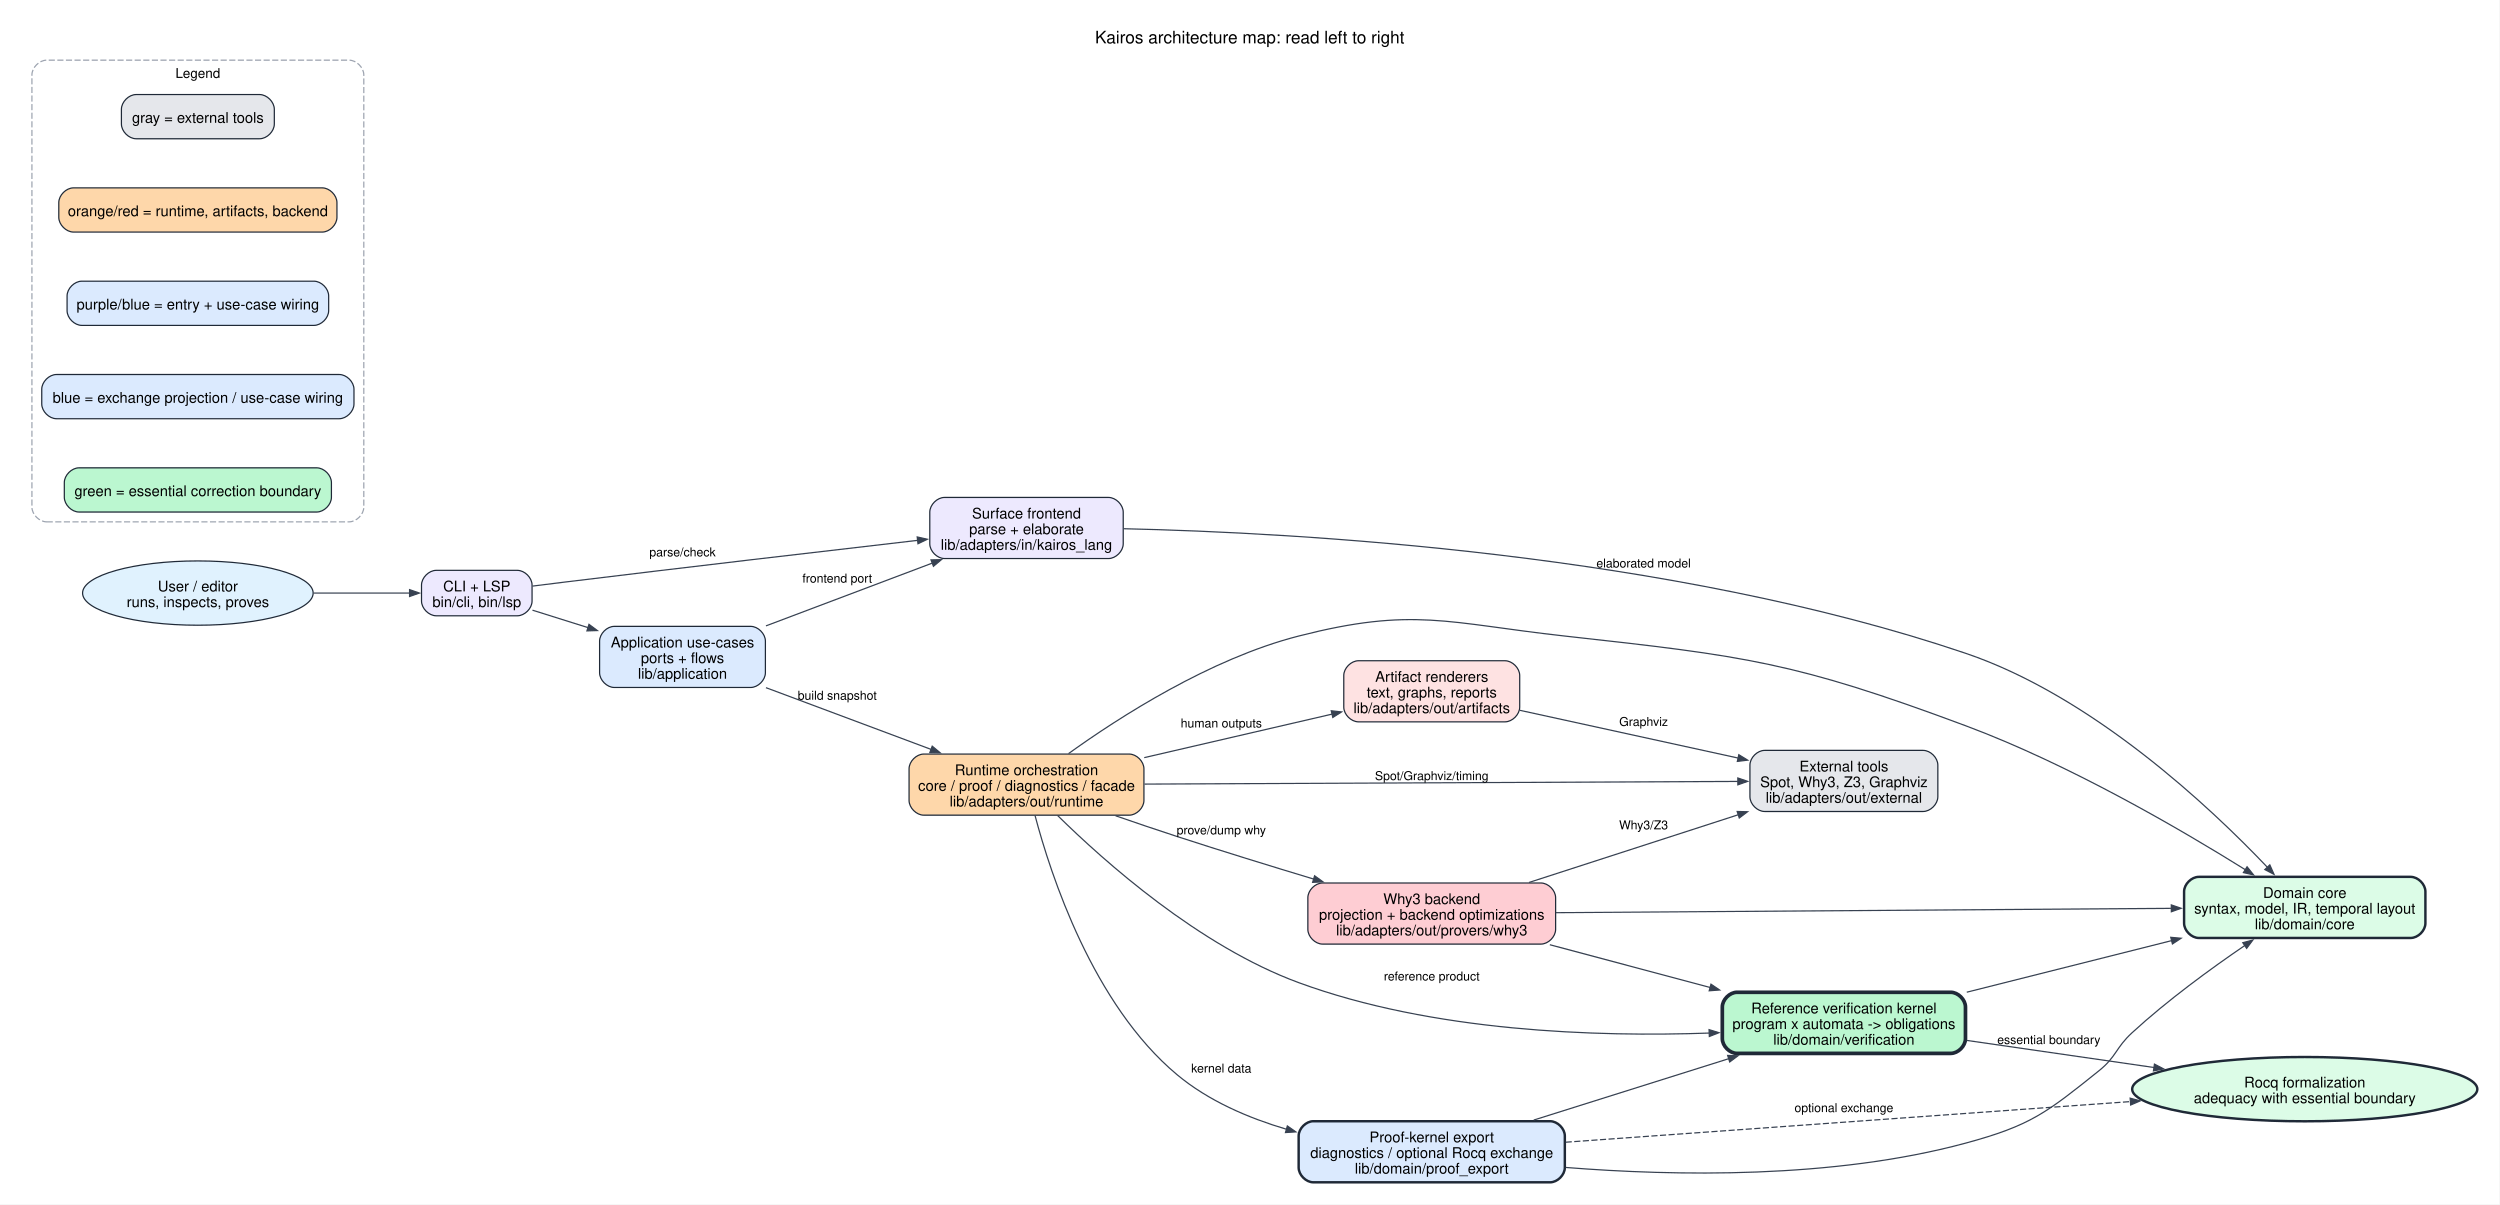
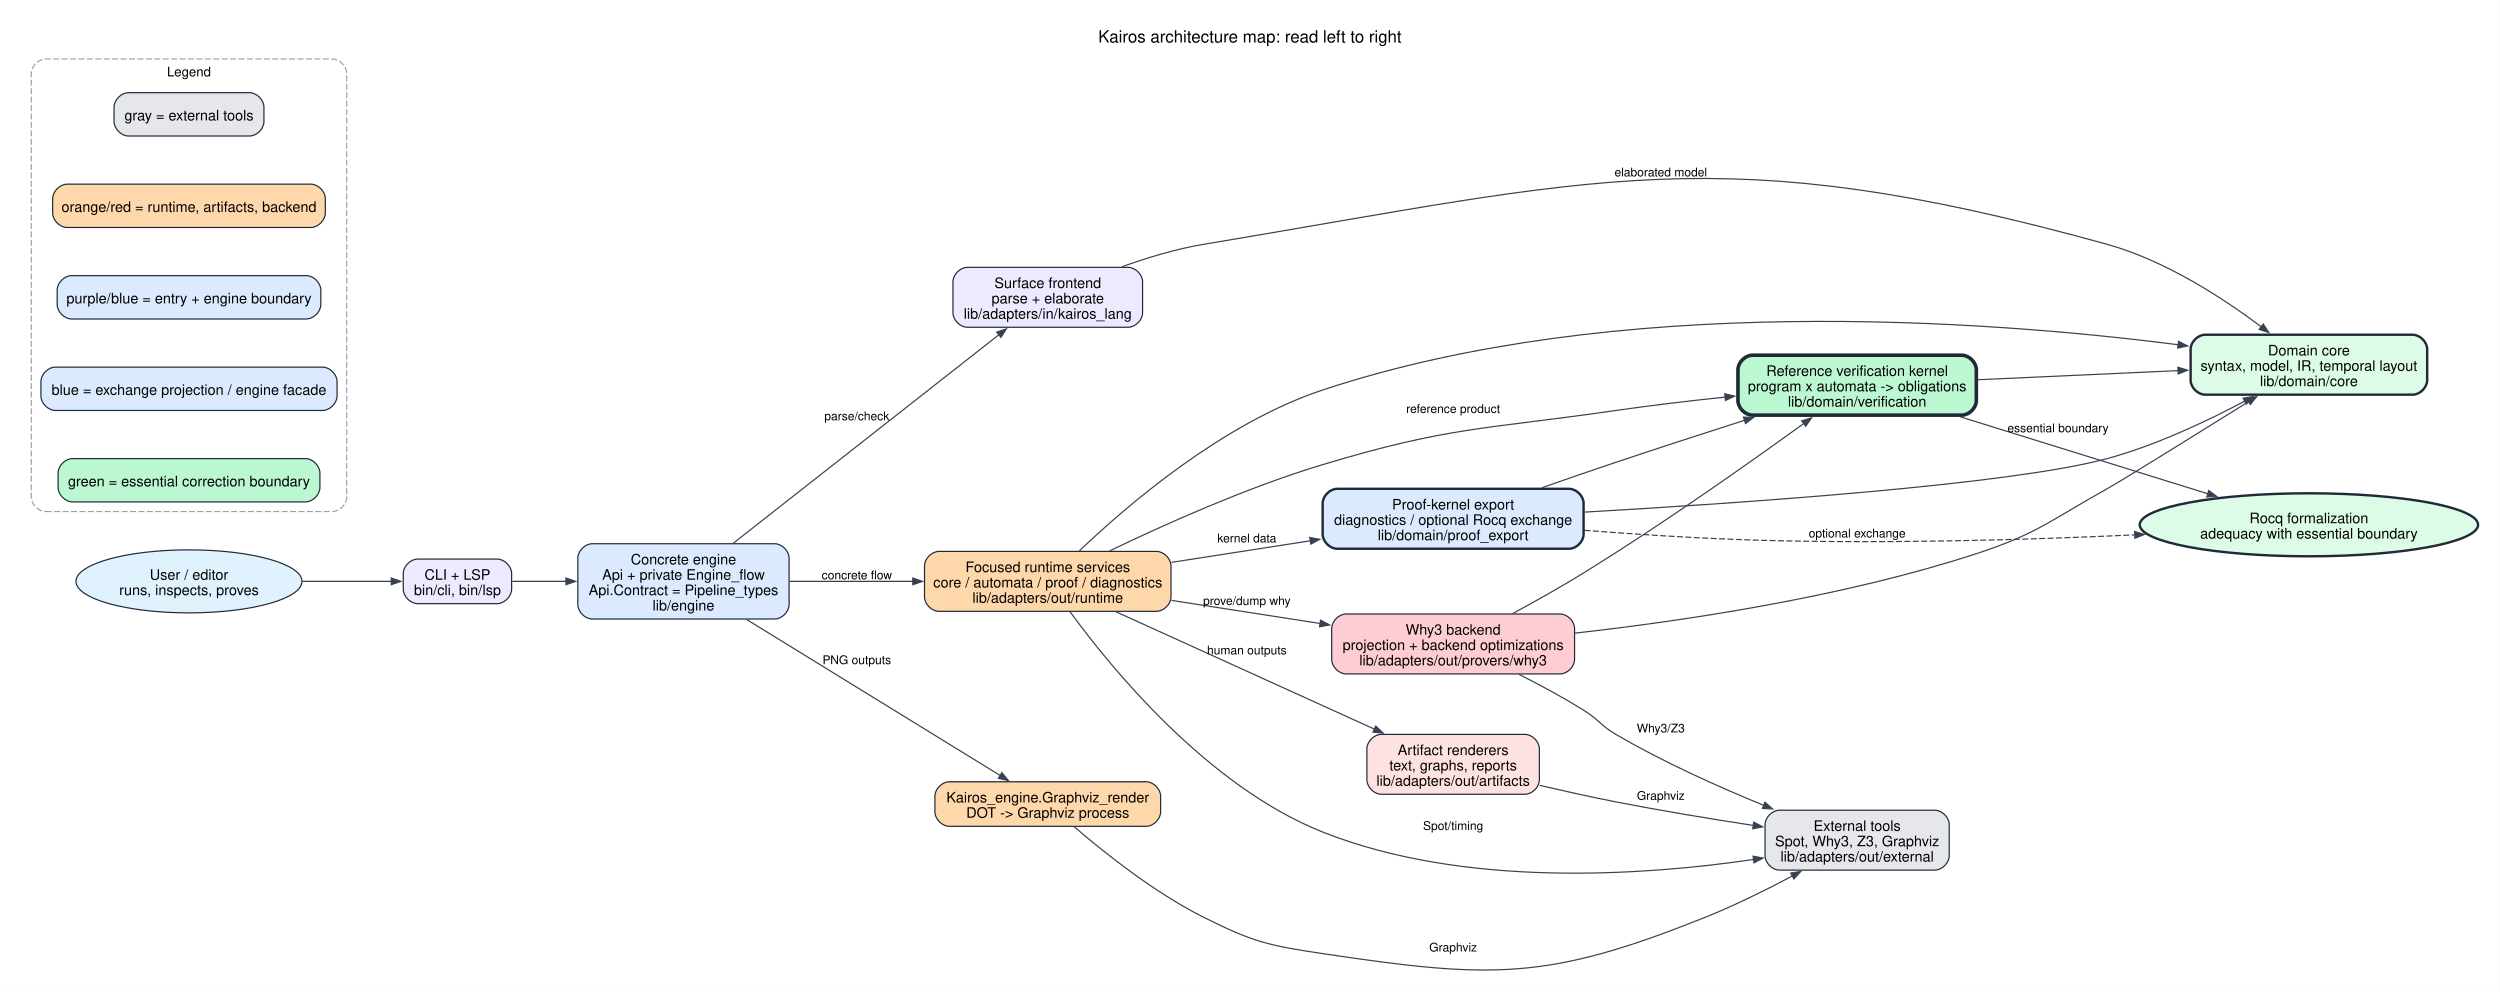
- <svg xmlns="http://www.w3.org/2000/svg" width="2036pt" height="981pt" viewBox="0.00 0.00 2036.00 981.00">
-   <g id="graph0" class="graph" transform="scale(1 1) rotate(0) translate(18 962.88)">
-     <polygon fill="white" stroke="none" points="-18,18 -18,-962.88 2017.55,-962.88 2017.55,18 -18,18" />
-     <text xml:space="preserve" text-anchor="middle" x="999.77" y="-927.59" font-family="Helvetica,sans-Serif" font-size="14.00">Kairos architecture map: read left to right</text>
+ <svg xmlns="http://www.w3.org/2000/svg" width="2077pt" height="824pt" viewBox="0.00 0.00 2077.00 824.00">
+   <g id="graph0" class="graph" transform="scale(1 1) rotate(0) translate(18 806.04)">
+     <polygon fill="white" stroke="none" points="-18,18 -18,-806.04 2058.8,-806.04 2058.8,18 -18,18" />
+     <text xml:space="preserve" text-anchor="middle" x="1020.4" y="-770.74" font-family="Helvetica,sans-Serif" font-size="14.00">Kairos architecture map: read left to right</text>
    <g id="clust1" class="cluster">
-       <path fill="white" stroke="#9ca3af" stroke-dasharray="5,2" d="M20,-537.88C20,-537.88 266.28,-537.88 266.28,-537.88 272.28,-537.88 278.28,-543.88 278.28,-549.88 278.28,-549.88 278.28,-901.88 278.28,-901.88 278.28,-907.88 272.28,-913.88 266.28,-913.88 266.28,-913.88 20,-913.88 20,-913.88 14,-913.88 8,-907.88 8,-901.88 8,-901.88 8,-549.88 8,-549.88 8,-543.88 14,-537.88 20,-537.88" />
-       <text xml:space="preserve" text-anchor="middle" x="143.14" y="-899.43" font-family="Helvetica,sans-Serif" font-size="11.00">Legend</text>
+       <path fill="white" stroke="#9ca3af" stroke-dasharray="5,2" d="M20,-381.04C20,-381.04 258.03,-381.04 258.03,-381.04 264.03,-381.04 270.03,-387.04 270.03,-393.04 270.03,-393.04 270.03,-745.04 270.03,-745.04 270.03,-751.04 264.03,-757.04 258.03,-757.04 258.03,-757.04 20,-757.04 20,-757.04 14,-757.04 8,-751.04 8,-745.04 8,-745.04 8,-393.04 8,-393.04 8,-387.04 14,-381.04 20,-381.04" />
+       <text xml:space="preserve" text-anchor="middle" x="139.01" y="-742.59" font-family="Helvetica,sans-Serif" font-size="11.00">Legend</text>
    </g>
    <g id="node1" class="node">
-       <ellipse fill="#e0f2fe" stroke="#1f2937" cx="143.14" cy="-479.88" rx="93.89" ry="26.18" />
-       <text xml:space="preserve" text-anchor="middle" x="143.14" y="-481.24" font-family="Helvetica,sans-Serif" font-size="12.00">User / editor</text>
-       <text xml:space="preserve" text-anchor="middle" x="143.14" y="-468.49" font-family="Helvetica,sans-Serif" font-size="12.00">runs, inspects, proves</text>
+       <ellipse fill="#e0f2fe" stroke="#1f2937" cx="139.01" cy="-323.04" rx="93.89" ry="26.18" />
+       <text xml:space="preserve" text-anchor="middle" x="139.01" y="-324.39" font-family="Helvetica,sans-Serif" font-size="12.00">User / editor</text>
+       <text xml:space="preserve" text-anchor="middle" x="139.01" y="-311.64" font-family="Helvetica,sans-Serif" font-size="12.00">runs, inspects, proves</text>
    </g>
    <g id="node2" class="node">
-       <path fill="#ede9fe" stroke="#1f2937" d="M403.31,-498.39C403.31,-498.39 337.28,-498.39 337.28,-498.39 331.28,-498.39 325.28,-492.39 325.28,-486.39 325.28,-486.39 325.28,-473.38 325.28,-473.38 325.28,-467.38 331.28,-461.38 337.28,-461.38 337.28,-461.38 403.31,-461.38 403.31,-461.38 409.31,-461.38 415.31,-467.38 415.31,-473.38 415.31,-473.38 415.31,-486.39 415.31,-486.39 415.31,-492.39 409.31,-498.39 403.31,-498.39" />
-       <text xml:space="preserve" text-anchor="middle" x="370.3" y="-481.24" font-family="Helvetica,sans-Serif" font-size="12.00">CLI + LSP</text>
-       <text xml:space="preserve" text-anchor="middle" x="370.3" y="-468.49" font-family="Helvetica,sans-Serif" font-size="12.00">bin/cli, bin/lsp</text>
+       <path fill="#ede9fe" stroke="#1f2937" d="M395.06,-341.55C395.06,-341.55 329.03,-341.55 329.03,-341.55 323.03,-341.55 317.03,-335.55 317.03,-329.55 317.03,-329.55 317.03,-316.53 317.03,-316.53 317.03,-310.53 323.03,-304.53 329.03,-304.53 329.03,-304.53 395.06,-304.53 395.06,-304.53 401.06,-304.53 407.06,-310.53 407.06,-316.53 407.06,-316.53 407.06,-329.55 407.06,-329.55 407.06,-335.55 401.06,-341.55 395.06,-341.55" />
+       <text xml:space="preserve" text-anchor="middle" x="362.05" y="-324.39" font-family="Helvetica,sans-Serif" font-size="12.00">CLI + LSP</text>
+       <text xml:space="preserve" text-anchor="middle" x="362.05" y="-311.64" font-family="Helvetica,sans-Serif" font-size="12.00">bin/cli, bin/lsp</text>
    </g>
    <g id="edge1" class="edge">
-       <path fill="none" stroke="#374151" d="M237.34,-479.88C264.03,-479.88 292.22,-479.88 315.66,-479.88" />
-       <polygon fill="#374151" stroke="#374151" points="315.55,-482.69 323.55,-479.89 315.55,-477.09 315.55,-482.69" />
+       <path fill="none" stroke="#374151" d="M233.11,-323.04C258.4,-323.04 284.94,-323.04 307.25,-323.04" />
+       <polygon fill="#374151" stroke="#374151" points="307.03,-325.84 315.03,-323.04 307.03,-320.24 307.03,-325.84" />
+     </g>
+     <g id="node4" class="node">
+       <path fill="#dbeafe" stroke="#1f2937" d="M625.59,-354.3C625.59,-354.3 474.06,-354.3 474.06,-354.3 468.06,-354.3 462.06,-348.3 462.06,-342.3 462.06,-342.3 462.06,-303.78 462.06,-303.78 462.06,-297.78 468.06,-291.78 474.06,-291.78 474.06,-291.78 625.59,-291.78 625.59,-291.78 631.59,-291.78 637.59,-297.78 637.59,-303.78 637.59,-303.78 637.59,-342.3 637.59,-342.3 637.59,-348.3 631.59,-354.3 625.59,-354.3" />
+       <text xml:space="preserve" text-anchor="middle" x="549.83" y="-337.14" font-family="Helvetica,sans-Serif" font-size="12.00">Concrete engine</text>
+       <text xml:space="preserve" text-anchor="middle" x="549.83" y="-324.39" font-family="Helvetica,sans-Serif" font-size="12.00">Api + private Engine_flow</text>
+       <text xml:space="preserve" text-anchor="middle" x="549.83" y="-311.64" font-family="Helvetica,sans-Serif" font-size="12.00">Api.Contract = Pipeline_types</text>
+       <text xml:space="preserve" text-anchor="middle" x="549.83" y="-298.89" font-family="Helvetica,sans-Serif" font-size="12.00">lib/engine</text>
+     </g>
+     <g id="edge2" class="edge">
+       <path fill="none" stroke="#374151" d="M407.54,-323.04C421.18,-323.04 436.75,-323.04 452.46,-323.04" />
+       <polygon fill="#374151" stroke="#374151" points="452.19,-325.84 460.19,-323.04 452.19,-320.24 452.19,-325.84" />
    </g>
    <g id="node3" class="node">
-       <path fill="#ede9fe" stroke="#1f2937" d="M884.75,-557.77C884.75,-557.77 751.22,-557.77 751.22,-557.77 745.22,-557.77 739.22,-551.77 739.22,-545.77 739.22,-545.77 739.22,-520 739.22,-520 739.22,-514 745.22,-508 751.22,-508 751.22,-508 884.75,-508 884.75,-508 890.75,-508 896.75,-514 896.75,-520 896.75,-520 896.75,-545.77 896.75,-545.77 896.75,-551.77 890.75,-557.77 884.75,-557.77" />
-       <text xml:space="preserve" text-anchor="middle" x="817.98" y="-540.61" font-family="Helvetica,sans-Serif" font-size="12.00">Surface frontend</text>
-       <text xml:space="preserve" text-anchor="middle" x="817.98" y="-527.86" font-family="Helvetica,sans-Serif" font-size="12.00">parse + elaborate</text>
-       <text xml:space="preserve" text-anchor="middle" x="817.98" y="-515.11" font-family="Helvetica,sans-Serif" font-size="12.00">lib/adapters/in/kairos_lang</text>
+       <path fill="#ede9fe" stroke="#1f2937" d="M919.25,-583.92C919.25,-583.92 785.72,-583.92 785.72,-583.92 779.72,-583.92 773.72,-577.92 773.72,-571.92 773.72,-571.92 773.72,-546.15 773.72,-546.15 773.72,-540.15 779.72,-534.15 785.72,-534.15 785.72,-534.15 919.25,-534.15 919.25,-534.15 925.25,-534.15 931.25,-540.15 931.25,-546.15 931.25,-546.15 931.25,-571.92 931.25,-571.92 931.25,-577.92 925.25,-583.92 919.25,-583.92" />
+       <text xml:space="preserve" text-anchor="middle" x="852.48" y="-566.76" font-family="Helvetica,sans-Serif" font-size="12.00">Surface frontend</text>
+       <text xml:space="preserve" text-anchor="middle" x="852.48" y="-554.01" font-family="Helvetica,sans-Serif" font-size="12.00">parse + elaborate</text>
+       <text xml:space="preserve" text-anchor="middle" x="852.48" y="-541.26" font-family="Helvetica,sans-Serif" font-size="12.00">lib/adapters/in/kairos_lang</text>
+     </g>
+     <g id="node5" class="node">
+       <path fill="#dcfce7" stroke="#1f2937" stroke-width="2" d="M1986.5,-527.92C1986.5,-527.92 1813.97,-527.92 1813.97,-527.92 1807.97,-527.92 1801.97,-521.92 1801.97,-515.92 1801.97,-515.92 1801.97,-490.15 1801.97,-490.15 1801.97,-484.15 1807.97,-478.15 1813.97,-478.15 1813.97,-478.15 1986.5,-478.15 1986.5,-478.15 1992.5,-478.15 1998.5,-484.15 1998.5,-490.15 1998.5,-490.15 1998.5,-515.92 1998.5,-515.92 1998.5,-521.92 1992.5,-527.92 1986.5,-527.92" />
+       <text xml:space="preserve" text-anchor="middle" x="1900.24" y="-510.76" font-family="Helvetica,sans-Serif" font-size="12.00">Domain core</text>
+       <text xml:space="preserve" text-anchor="middle" x="1900.24" y="-498.01" font-family="Helvetica,sans-Serif" font-size="12.00">syntax, model, IR, temporal layout</text>
+       <text xml:space="preserve" text-anchor="middle" x="1900.24" y="-485.26" font-family="Helvetica,sans-Serif" font-size="12.00">lib/domain/core</text>
+     </g>
+     <g id="edge4" class="edge">
+       <path fill="none" stroke="#374151" d="M914.12,-584.41C935.19,-591.98 959.21,-599.26 981.87,-603.04 1311.03,-657.87 1411.11,-692.16 1732.68,-603.04 1780.67,-589.73 1828.72,-558.51 1860.78,-534.46" />
+       <polygon fill="#374151" stroke="#374151" points="1862.31,-536.82 1866.98,-529.74 1858.91,-532.36 1862.31,-536.82" />
+       <text xml:space="preserve" text-anchor="middle" x="1361.77" y="-659.51" font-family="Helvetica,sans-Serif" font-size="10.00">elaborated model</text>
    </g>
    <g id="edge3" class="edge">
-       <path fill="none" stroke="#374151" d="M415.61,-485.56C424.45,-486.68 433.67,-487.83 442.31,-488.88 540.7,-500.9 653.71,-514.08 729.66,-522.86" />
-       <polygon fill="#374151" stroke="#374151" points="728.96,-525.6 737.23,-523.73 729.61,-520.03 728.96,-525.6" />
-       <text xml:space="preserve" text-anchor="middle" x="537.83" y="-509.76" font-family="Helvetica,sans-Serif" font-size="10.00">parse/check</text>
-     </g>
-     <g id="node4" class="node">
-       <path fill="#dbeafe" stroke="#1f2937" d="M593.34,-452.77C593.34,-452.77 482.31,-452.77 482.31,-452.77 476.31,-452.77 470.31,-446.77 470.31,-440.77 470.31,-440.77 470.31,-415 470.31,-415 470.31,-409 476.31,-403 482.31,-403 482.31,-403 593.34,-403 593.34,-403 599.34,-403 605.34,-409 605.34,-415 605.34,-415 605.34,-440.77 605.34,-440.77 605.34,-446.77 599.34,-452.77 593.34,-452.77" />
-       <text xml:space="preserve" text-anchor="middle" x="537.83" y="-435.61" font-family="Helvetica,sans-Serif" font-size="12.00">Application use-cases</text>
-       <text xml:space="preserve" text-anchor="middle" x="537.83" y="-422.86" font-family="Helvetica,sans-Serif" font-size="12.00">ports + flows</text>
-       <text xml:space="preserve" text-anchor="middle" x="537.83" y="-410.11" font-family="Helvetica,sans-Serif" font-size="12.00">lib/application</text>
-     </g>
-     <g id="edge2" class="edge">
-       <path fill="none" stroke="#374151" d="M415.65,-465.95C429.58,-461.57 445.38,-456.61 460.85,-451.75" />
-       <polygon fill="#374151" stroke="#374151" points="461.67,-454.43 468.47,-449.36 460,-449.09 461.67,-454.43" />
-     </g>
-     <g id="node5" class="node">
-       <path fill="#dcfce7" stroke="#1f2937" stroke-width="2" d="M1945.25,-248.77C1945.25,-248.77 1772.72,-248.77 1772.72,-248.77 1766.72,-248.77 1760.72,-242.77 1760.72,-236.77 1760.72,-236.77 1760.72,-211 1760.72,-211 1760.72,-205 1766.72,-199 1772.72,-199 1772.72,-199 1945.25,-199 1945.25,-199 1951.25,-199 1957.25,-205 1957.25,-211 1957.25,-211 1957.25,-236.77 1957.25,-236.77 1957.25,-242.77 1951.25,-248.77 1945.25,-248.77" />
-       <text xml:space="preserve" text-anchor="middle" x="1858.99" y="-231.61" font-family="Helvetica,sans-Serif" font-size="12.00">Domain core</text>
-       <text xml:space="preserve" text-anchor="middle" x="1858.99" y="-218.86" font-family="Helvetica,sans-Serif" font-size="12.00">syntax, model, IR, temporal layout</text>
-       <text xml:space="preserve" text-anchor="middle" x="1858.99" y="-206.11" font-family="Helvetica,sans-Serif" font-size="12.00">lib/domain/core</text>
+       <path fill="none" stroke="#374151" d="M591.06,-354.62C648.79,-399.94 754.48,-482.89 811.87,-527.94" />
+       <polygon fill="#374151" stroke="#374151" points="810.08,-530.1 818.1,-532.84 813.54,-525.69 810.08,-530.1" />
+       <text xml:space="preserve" text-anchor="middle" x="693.84" y="-456.92" font-family="Helvetica,sans-Serif" font-size="10.00">parse/check</text>
+     </g>
+     <g id="node8" class="node">
+       <path fill="#fed7aa" stroke="#1f2937" d="M942.87,-347.92C942.87,-347.92 762.09,-347.92 762.09,-347.92 756.09,-347.92 750.09,-341.92 750.09,-335.92 750.09,-335.92 750.09,-310.15 750.09,-310.15 750.09,-304.15 756.09,-298.15 762.09,-298.15 762.09,-298.15 942.87,-298.15 942.87,-298.15 948.87,-298.15 954.87,-304.15 954.87,-310.15 954.87,-310.15 954.87,-335.92 954.87,-335.92 954.87,-341.92 948.87,-347.92 942.87,-347.92" />
+       <text xml:space="preserve" text-anchor="middle" x="852.48" y="-330.76" font-family="Helvetica,sans-Serif" font-size="12.00">Focused runtime services</text>
+       <text xml:space="preserve" text-anchor="middle" x="852.48" y="-318.01" font-family="Helvetica,sans-Serif" font-size="12.00">core / automata / proof / diagnostics</text>
+       <text xml:space="preserve" text-anchor="middle" x="852.48" y="-305.26" font-family="Helvetica,sans-Serif" font-size="12.00">lib/adapters/out/runtime</text>
    </g>
    <g id="edge5" class="edge">
-       <path fill="none" stroke="#374151" d="M897.09,-532.29C1037.88,-529.1 1341.95,-512.39 1582.68,-430.88 1686.06,-395.88 1781.98,-305.56 1828.52,-256.6" />
-       <polygon fill="#374151" stroke="#374151" points="1830.54,-258.54 1833.98,-250.79 1826.46,-254.7 1830.54,-258.54" />
-       <text xml:space="preserve" text-anchor="middle" x="1320.53" y="-500.71" font-family="Helvetica,sans-Serif" font-size="10.00">elaborated model</text>
-     </g>
-     <g id="edge4" class="edge">
-       <path fill="none" stroke="#374151" d="M605.8,-453.17C646.63,-468.58 698.9,-488.31 741.23,-504.29" />
-       <polygon fill="#374151" stroke="#374151" points="740.21,-506.9 748.68,-507.1 742.19,-501.66 740.21,-506.9" />
-       <text xml:space="preserve" text-anchor="middle" x="663.84" y="-488.42" font-family="Helvetica,sans-Serif" font-size="10.00">frontend port</text>
-     </g>
-     <g id="node8" class="node">
-       <path fill="#fed7aa" stroke="#1f2937" d="M901.62,-348.77C901.62,-348.77 734.34,-348.77 734.34,-348.77 728.34,-348.77 722.34,-342.77 722.34,-336.77 722.34,-336.77 722.34,-311 722.34,-311 722.34,-305 728.34,-299 734.34,-299 734.34,-299 901.62,-299 901.62,-299 907.62,-299 913.62,-305 913.62,-311 913.62,-311 913.62,-336.77 913.62,-336.77 913.62,-342.77 907.62,-348.77 901.62,-348.77" />
-       <text xml:space="preserve" text-anchor="middle" x="817.98" y="-331.61" font-family="Helvetica,sans-Serif" font-size="12.00">Runtime orchestration</text>
-       <text xml:space="preserve" text-anchor="middle" x="817.98" y="-318.86" font-family="Helvetica,sans-Serif" font-size="12.00">core / proof / diagnostics / facade</text>
-       <text xml:space="preserve" text-anchor="middle" x="817.98" y="-306.11" font-family="Helvetica,sans-Serif" font-size="12.00">lib/adapters/out/runtime</text>
+       <path fill="none" stroke="#374151" d="M637.79,-323.04C669.81,-323.04 706.53,-323.04 740.39,-323.04" />
+       <polygon fill="#374151" stroke="#374151" points="740.34,-325.84 748.34,-323.04 740.34,-320.24 740.34,-325.84" />
+       <text xml:space="preserve" text-anchor="middle" x="693.84" y="-324.79" font-family="Helvetica,sans-Serif" font-size="10.00">concrete flow</text>
+     </g>
+     <g id="node9" class="node">
+       <path fill="#fed7aa" stroke="#1f2937" d="M934.25,-156.55C934.25,-156.55 770.72,-156.55 770.72,-156.55 764.72,-156.55 758.72,-150.55 758.72,-144.55 758.72,-144.55 758.72,-131.53 758.72,-131.53 758.72,-125.53 764.72,-119.53 770.72,-119.53 770.72,-119.53 934.25,-119.53 934.25,-119.53 940.25,-119.53 946.25,-125.53 946.25,-131.53 946.25,-131.53 946.25,-144.55 946.25,-144.55 946.25,-150.55 940.25,-156.55 934.25,-156.55" />
+       <text xml:space="preserve" text-anchor="middle" x="852.48" y="-139.39" font-family="Helvetica,sans-Serif" font-size="12.00">Kairos_engine.Graphviz_render</text>
+       <text xml:space="preserve" text-anchor="middle" x="852.48" y="-126.64" font-family="Helvetica,sans-Serif" font-size="12.00">DOT -&gt; Graphviz process</text>
+     </g>
+     <g id="edge11" class="edge">
+       <path fill="none" stroke="#374151" d="M602.17,-291.44C661.99,-254.63 759.46,-194.66 813.09,-161.66" />
+       <polygon fill="#374151" stroke="#374151" points="814.36,-164.17 819.7,-157.59 811.42,-159.4 814.36,-164.17" />
+       <text xml:space="preserve" text-anchor="middle" x="693.84" y="-254.3" font-family="Helvetica,sans-Serif" font-size="10.00">PNG outputs</text>
+     </g>
+     <g id="node6" class="node">
+       <path fill="#bbf7d0" stroke="#1f2937" stroke-width="3" d="M1611.93,-510.92C1611.93,-510.92 1437.9,-510.92 1437.9,-510.92 1431.9,-510.92 1425.9,-504.92 1425.9,-498.92 1425.9,-498.92 1425.9,-473.15 1425.9,-473.15 1425.9,-467.15 1431.9,-461.15 1437.9,-461.15 1437.9,-461.15 1611.93,-461.15 1611.93,-461.15 1617.93,-461.15 1623.93,-467.15 1623.93,-473.15 1623.93,-473.15 1623.93,-498.92 1623.93,-498.92 1623.93,-504.92 1617.93,-510.92 1611.93,-510.92" />
+       <text xml:space="preserve" text-anchor="middle" x="1524.91" y="-493.76" font-family="Helvetica,sans-Serif" font-size="12.00">Reference verification kernel</text>
+       <text xml:space="preserve" text-anchor="middle" x="1524.91" y="-481.01" font-family="Helvetica,sans-Serif" font-size="12.00">program x automata -&gt; obligations</text>
+       <text xml:space="preserve" text-anchor="middle" x="1524.91" y="-468.26" font-family="Helvetica,sans-Serif" font-size="12.00">lib/domain/verification</text>
+     </g>
+     <g id="edge13" class="edge">
+       <path fill="none" stroke="#374151" d="M1624.98,-490.55C1676.33,-492.88 1739.12,-495.74 1791.66,-498.14" />
+       <polygon fill="#374151" stroke="#374151" points="1791.38,-500.93 1799.5,-498.49 1791.63,-495.33 1791.38,-500.93" />
+     </g>
+     <g id="node13" class="node">
+       <ellipse fill="#dcfce7" stroke="#1f2937" stroke-width="2" cx="1900.24" cy="-370.04" rx="140.56" ry="26.18" />
+       <text xml:space="preserve" text-anchor="middle" x="1900.24" y="-371.39" font-family="Helvetica,sans-Serif" font-size="12.00">Rocq formalization</text>
+       <text xml:space="preserve" text-anchor="middle" x="1900.24" y="-358.64" font-family="Helvetica,sans-Serif" font-size="12.00">adequacy with essential boundary</text>
+     </g>
+     <g id="edge21" class="edge">
+       <path fill="none" stroke="#374151" d="M1610.63,-459.71C1672.24,-440.57 1755.24,-414.78 1816.41,-395.77" />
+       <polygon fill="#374151" stroke="#374151" points="1817.02,-398.51 1823.83,-393.47 1815.36,-393.17 1817.02,-398.51" />
+       <text xml:space="preserve" text-anchor="middle" x="1691.8" y="-446.95" font-family="Helvetica,sans-Serif" font-size="10.00">essential boundary</text>
+     </g>
+     <g id="node7" class="node">
+       <path fill="#dbeafe" stroke="#1f2937" stroke-width="2" d="M1285.65,-399.92C1285.65,-399.92 1092.87,-399.92 1092.87,-399.92 1086.87,-399.92 1080.87,-393.92 1080.87,-387.92 1080.87,-387.92 1080.87,-362.15 1080.87,-362.15 1080.87,-356.15 1086.87,-350.15 1092.87,-350.15 1092.87,-350.15 1285.65,-350.15 1285.65,-350.15 1291.65,-350.15 1297.65,-356.15 1297.65,-362.15 1297.65,-362.15 1297.65,-387.92 1297.65,-387.92 1297.65,-393.92 1291.65,-399.92 1285.65,-399.92" />
+       <text xml:space="preserve" text-anchor="middle" x="1189.26" y="-382.76" font-family="Helvetica,sans-Serif" font-size="12.00">Proof-kernel export</text>
+       <text xml:space="preserve" text-anchor="middle" x="1189.26" y="-370.01" font-family="Helvetica,sans-Serif" font-size="12.00">diagnostics / optional Rocq exchange</text>
+       <text xml:space="preserve" text-anchor="middle" x="1189.26" y="-357.26" font-family="Helvetica,sans-Serif" font-size="12.00">lib/domain/proof_export</text>
+     </g>
+     <g id="edge14" class="edge">
+       <path fill="none" stroke="#374151" d="M1298.57,-380.59C1432.82,-388.25 1653.56,-403.57 1732.68,-425.04 1772.71,-435.9 1815,-455.82 1846.95,-472.81" />
+       <polygon fill="#374151" stroke="#374151" points="1845.55,-475.24 1853.92,-476.56 1848.21,-470.31 1845.55,-475.24" />
+     </g>
+     <g id="edge15" class="edge">
+       <path fill="none" stroke="#374151" d="M1263.03,-400.87C1282.97,-407.84 1304.61,-415.32 1324.65,-422.04 1359.44,-433.7 1397.78,-446.12 1431.47,-456.89" />
+       <polygon fill="#374151" stroke="#374151" points="1430.47,-459.51 1438.94,-459.27 1432.17,-454.17 1430.47,-459.51" />
+     </g>
+     <g id="edge22" class="edge">
+       <path fill="none" stroke="#374151" stroke-dasharray="5,2" d="M1298.39,-365.45C1338.41,-362.35 1384.19,-359.31 1425.9,-357.79 1536.61,-353.74 1661.93,-357.35 1755.8,-361.67" />
+       <polygon fill="#374151" stroke="#374151" points="1755.43,-364.46 1763.56,-362.04 1755.69,-358.86 1755.43,-364.46" />
+       <text xml:space="preserve" text-anchor="middle" x="1524.91" y="-359.54" font-family="Helvetica,sans-Serif" font-size="10.00">optional exchange</text>
    </g>
    <g id="edge6" class="edge">
-       <path fill="none" stroke="#374151" d="M605.8,-402.84C646.33,-387.69 698.13,-368.32 740.29,-352.56" />
-       <polygon fill="#374151" stroke="#374151" points="741.2,-355.21 747.72,-349.78 739.24,-349.96 741.2,-355.21" />
-       <text xml:space="preserve" text-anchor="middle" x="663.84" y="-393.03" font-family="Helvetica,sans-Serif" font-size="10.00">build snapshot</text>
-     </g>
-     <g id="node6" class="node">
-       <path fill="#bbf7d0" stroke="#1f2937" stroke-width="3" d="M1570.68,-154.77C1570.68,-154.77 1396.65,-154.77 1396.65,-154.77 1390.65,-154.77 1384.65,-148.77 1384.65,-142.77 1384.65,-142.77 1384.65,-117 1384.65,-117 1384.65,-111 1390.65,-105 1396.65,-105 1396.65,-105 1570.68,-105 1570.68,-105 1576.68,-105 1582.68,-111 1582.68,-117 1582.68,-117 1582.68,-142.77 1582.68,-142.77 1582.68,-148.77 1576.68,-154.77 1570.68,-154.77" />
-       <text xml:space="preserve" text-anchor="middle" x="1483.67" y="-137.61" font-family="Helvetica,sans-Serif" font-size="12.00">Reference verification kernel</text>
-       <text xml:space="preserve" text-anchor="middle" x="1483.67" y="-124.86" font-family="Helvetica,sans-Serif" font-size="12.00">program x automata -&gt; obligations</text>
-       <text xml:space="preserve" text-anchor="middle" x="1483.67" y="-112.11" font-family="Helvetica,sans-Serif" font-size="12.00">lib/domain/verification</text>
+       <path fill="none" stroke="#374151" d="M878.64,-348.29C917.83,-385.72 997.65,-454.44 1080.87,-482.04 1324.57,-562.85 1631.85,-540.07 1791.62,-519.65" />
+       <polygon fill="#374151" stroke="#374151" points="1791.92,-522.44 1799.49,-518.63 1791.2,-516.88 1791.92,-522.44" />
+     </g>
+     <g id="edge7" class="edge">
+       <path fill="none" stroke="#374151" d="M903.76,-348.3C949.06,-370.13 1018,-401.08 1080.87,-420.04 1186.36,-451.84 1215.61,-449.25 1324.65,-465.04 1354.06,-469.29 1386.02,-473.05 1415.57,-476.16" />
+       <polygon fill="#374151" stroke="#374151" points="1414.9,-478.9 1423.15,-476.95 1415.48,-473.33 1414.9,-478.9" />
+       <text xml:space="preserve" text-anchor="middle" x="1189.26" y="-462.97" font-family="Helvetica,sans-Serif" font-size="10.00">reference product</text>
+     </g>
+     <g id="edge8" class="edge">
+       <path fill="none" stroke="#374151" d="M955.29,-338.85C991.8,-344.52 1033.25,-350.96 1070.97,-356.82" />
+       <polygon fill="#374151" stroke="#374151" points="1070.13,-359.52 1078.47,-357.98 1070.99,-353.99 1070.13,-359.52" />
+       <text xml:space="preserve" text-anchor="middle" x="1017.87" y="-355.44" font-family="Helvetica,sans-Serif" font-size="10.00">kernel data</text>
+     </g>
+     <g id="node10" class="node">
+       <path fill="#fecdd3" stroke="#1f2937" d="M1278.15,-295.92C1278.15,-295.92 1100.37,-295.92 1100.37,-295.92 1094.37,-295.92 1088.37,-289.92 1088.37,-283.92 1088.37,-283.92 1088.37,-258.15 1088.37,-258.15 1088.37,-252.15 1094.37,-246.15 1100.37,-246.15 1100.37,-246.15 1278.15,-246.15 1278.15,-246.15 1284.15,-246.15 1290.15,-252.15 1290.15,-258.15 1290.15,-258.15 1290.15,-283.92 1290.15,-283.92 1290.15,-289.92 1284.15,-295.92 1278.15,-295.92" />
+       <text xml:space="preserve" text-anchor="middle" x="1189.26" y="-278.76" font-family="Helvetica,sans-Serif" font-size="12.00">Why3 backend</text>
+       <text xml:space="preserve" text-anchor="middle" x="1189.26" y="-266.01" font-family="Helvetica,sans-Serif" font-size="12.00">projection + backend optimizations</text>
+       <text xml:space="preserve" text-anchor="middle" x="1189.26" y="-253.26" font-family="Helvetica,sans-Serif" font-size="12.00">lib/adapters/out/provers/why3</text>
+     </g>
+     <g id="edge18" class="edge">
+       <path fill="none" stroke="#374151" d="M955.29,-307.22C994.37,-301.15 1039.12,-294.2 1078.89,-288.02" />
+       <polygon fill="#374151" stroke="#374151" points="1079.12,-290.82 1086.59,-286.83 1078.26,-285.29 1079.12,-290.82" />
+       <text xml:space="preserve" text-anchor="middle" x="1017.87" y="-303.44" font-family="Helvetica,sans-Serif" font-size="10.00">prove/dump why</text>
+     </g>
+     <g id="node11" class="node">
+       <path fill="#fee2e2" stroke="#1f2937" d="M1248.9,-195.92C1248.9,-195.92 1129.62,-195.92 1129.62,-195.92 1123.62,-195.92 1117.62,-189.92 1117.62,-183.92 1117.62,-183.92 1117.62,-158.15 1117.62,-158.15 1117.62,-152.15 1123.62,-146.15 1129.62,-146.15 1129.62,-146.15 1248.9,-146.15 1248.9,-146.15 1254.9,-146.15 1260.9,-152.15 1260.9,-158.15 1260.9,-158.15 1260.9,-183.92 1260.9,-183.92 1260.9,-189.92 1254.9,-195.92 1248.9,-195.92" />
+       <text xml:space="preserve" text-anchor="middle" x="1189.26" y="-178.76" font-family="Helvetica,sans-Serif" font-size="12.00">Artifact renderers</text>
+       <text xml:space="preserve" text-anchor="middle" x="1189.26" y="-166.01" font-family="Helvetica,sans-Serif" font-size="12.00">text, graphs, reports</text>
+       <text xml:space="preserve" text-anchor="middle" x="1189.26" y="-153.26" font-family="Helvetica,sans-Serif" font-size="12.00">lib/adapters/out/artifacts</text>
+     </g>
+     <g id="edge9" class="edge">
+       <path fill="none" stroke="#374151" d="M909.14,-297.76C968.27,-270.92 1061.64,-228.52 1123.9,-200.26" />
+       <polygon fill="#374151" stroke="#374151" points="1124.96,-202.85 1131.09,-196.99 1122.65,-197.75 1124.96,-202.85" />
+       <text xml:space="preserve" text-anchor="middle" x="1017.87" y="-262.4" font-family="Helvetica,sans-Serif" font-size="10.00">human outputs</text>
+     </g>
+     <g id="node12" class="node">
+       <path fill="#e5e7eb" stroke="#1f2937" d="M1589.43,-132.92C1589.43,-132.92 1460.4,-132.92 1460.4,-132.92 1454.4,-132.92 1448.4,-126.92 1448.4,-120.92 1448.4,-120.92 1448.4,-95.15 1448.4,-95.15 1448.4,-89.15 1454.4,-83.15 1460.4,-83.15 1460.4,-83.15 1589.43,-83.15 1589.43,-83.15 1595.43,-83.15 1601.43,-89.15 1601.43,-95.15 1601.43,-95.15 1601.43,-120.92 1601.43,-120.92 1601.43,-126.92 1595.43,-132.92 1589.43,-132.92" />
+       <text xml:space="preserve" text-anchor="middle" x="1524.91" y="-115.76" font-family="Helvetica,sans-Serif" font-size="12.00">External tools</text>
+       <text xml:space="preserve" text-anchor="middle" x="1524.91" y="-103.01" font-family="Helvetica,sans-Serif" font-size="12.00">Spot, Why3, Z3, Graphviz</text>
+       <text xml:space="preserve" text-anchor="middle" x="1524.91" y="-90.26" font-family="Helvetica,sans-Serif" font-size="12.00">lib/adapters/out/external</text>
+     </g>
+     <g id="edge10" class="edge">
+       <path fill="none" stroke="#374151" d="M870.84,-297.98C904.79,-251.42 985.11,-152.85 1080.87,-114.79 1198.19,-68.15 1347.17,-78.53 1439,-92" />
+       <polygon fill="#374151" stroke="#374151" points="1438.43,-94.74 1446.76,-93.17 1439.26,-89.2 1438.43,-94.74" />
+       <text xml:space="preserve" text-anchor="middle" x="1189.26" y="-116.54" font-family="Helvetica,sans-Serif" font-size="10.00">Spot/timing</text>
    </g>
    <g id="edge12" class="edge">
-       <path fill="none" stroke="#374151" d="M1583.73,-154.83C1635.19,-167.79 1698.13,-183.63 1750.74,-196.88" />
-       <polygon fill="#374151" stroke="#374151" points="1749.85,-199.54 1758.29,-198.78 1751.22,-194.11 1749.85,-199.54" />
-     </g>
-     <g id="node12" class="node">
-       <ellipse fill="#dcfce7" stroke="#1f2937" stroke-width="2" cx="1858.99" cy="-75.88" rx="140.56" ry="26.18" />
-       <text xml:space="preserve" text-anchor="middle" x="1858.99" y="-77.23" font-family="Helvetica,sans-Serif" font-size="12.00">Rocq formalization</text>
-       <text xml:space="preserve" text-anchor="middle" x="1858.99" y="-64.48" font-family="Helvetica,sans-Serif" font-size="12.00">adequacy with essential boundary</text>
+       <path fill="none" stroke="#374151" d="M874.29,-119.34C898.55,-98.4 940.62,-64.69 981.87,-44.04 1023.01,-23.43 1035.37,-20.58 1080.87,-13.79 1221.3,7.19 1267.14,8.86 1398.9,-44.04 1423.28,-53.82 1449.28,-66.71 1471.22,-78.35" />
+       <polygon fill="#374151" stroke="#374151" points="1469.71,-80.71 1478.08,-82.02 1472.35,-75.78 1469.71,-80.71" />
+       <text xml:space="preserve" text-anchor="middle" x="1189.26" y="-15.54" font-family="Helvetica,sans-Serif" font-size="10.00">Graphviz</text>
+     </g>
+     <g id="edge16" class="edge">
+       <path fill="none" stroke="#374151" d="M1290.42,-280.04C1379.62,-290.01 1512.82,-309.7 1623.93,-346.04 1675.22,-362.81 1685.51,-373.82 1732.68,-400.04 1744.45,-406.58 1805.48,-444.5 1850.27,-472.43" />
+       <polygon fill="#374151" stroke="#374151" points="1848.6,-474.69 1856.87,-476.55 1851.56,-469.94 1848.6,-474.69" />
+     </g>
+     <g id="edge17" class="edge">
+       <path fill="none" stroke="#374151" d="M1238.7,-296.3C1257.37,-306.38 1278.73,-318.36 1297.65,-330.04 1363.09,-370.43 1435.82,-421.8 1480.72,-454.31" />
+       <polygon fill="#374151" stroke="#374151" points="1478.88,-456.43 1487,-458.87 1482.17,-451.9 1478.88,-456.43" />
+     </g>
+     <g id="edge19" class="edge">
+       <path fill="none" stroke="#374151" d="M1243.96,-245.79C1261.43,-236.98 1280.68,-226.63 1297.65,-216.04 1310.37,-208.09 1311.7,-203.36 1324.65,-195.79 1363.63,-172.99 1409.63,-152.36 1447.6,-136.84" />
+       <polygon fill="#374151" stroke="#374151" points="1448.3,-139.57 1454.67,-133.97 1446.2,-134.38 1448.3,-139.57" />
+       <text xml:space="preserve" text-anchor="middle" x="1361.77" y="-197.54" font-family="Helvetica,sans-Serif" font-size="10.00">Why3/Z3</text>
    </g>
    <g id="edge20" class="edge">
-       <path fill="none" stroke="#374151" d="M1583.73,-115.56C1630.6,-108.78 1687.01,-100.62 1736.44,-93.47" />
-       <polygon fill="#374151" stroke="#374151" points="1736.58,-96.28 1744.09,-92.36 1735.77,-90.73 1736.58,-96.28" />
-       <text xml:space="preserve" text-anchor="middle" x="1650.56" y="-112.63" font-family="Helvetica,sans-Serif" font-size="10.00">essential boundary</text>
-     </g>
-     <g id="node7" class="node">
-       <path fill="#dbeafe" stroke="#1f2937" stroke-width="2" d="M1244.4,-49.77C1244.4,-49.77 1051.62,-49.77 1051.62,-49.77 1045.62,-49.77 1039.62,-43.77 1039.62,-37.77 1039.62,-37.77 1039.62,-12 1039.62,-12 1039.62,-6 1045.62,0 1051.62,0 1051.62,0 1244.4,0 1244.4,0 1250.4,0 1256.4,-6 1256.4,-12 1256.4,-12 1256.4,-37.77 1256.4,-37.77 1256.4,-43.77 1250.4,-49.77 1244.4,-49.77" />
-       <text xml:space="preserve" text-anchor="middle" x="1148.01" y="-32.61" font-family="Helvetica,sans-Serif" font-size="12.00">Proof-kernel export</text>
-       <text xml:space="preserve" text-anchor="middle" x="1148.01" y="-19.86" font-family="Helvetica,sans-Serif" font-size="12.00">diagnostics / optional Rocq exchange</text>
-       <text xml:space="preserve" text-anchor="middle" x="1148.01" y="-7.11" font-family="Helvetica,sans-Serif" font-size="12.00">lib/domain/proof_export</text>
-     </g>
-     <g id="edge13" class="edge">
-       <path fill="none" stroke="#374151" d="M1257.1,-12.11C1346.1,-5.02 1474.74,-2.7 1582.68,-31.88 1635.76,-46.24 1648.52,-56.49 1691.43,-90.88 1705.69,-102.31 1704.97,-109.53 1718.43,-121.88 1747.02,-148.14 1782.35,-173.9 1810.3,-192.96" />
-       <polygon fill="#374151" stroke="#374151" points="1808.53,-195.15 1816.73,-197.31 1811.67,-190.51 1808.53,-195.15" />
-     </g>
-     <g id="edge14" class="edge">
-       <path fill="none" stroke="#374151" d="M1231.06,-50.71C1279.2,-65.86 1340.18,-85.05 1390.05,-100.74" />
-       <polygon fill="#374151" stroke="#374151" points="1388.99,-103.34 1397.46,-103.07 1390.67,-98 1388.99,-103.34" />
-     </g>
-     <g id="edge21" class="edge">
-       <path fill="none" stroke="#374151" stroke-dasharray="5,2" d="M1257.07,-32.66C1380.23,-41.52 1581.92,-56.03 1717.26,-65.76" />
-       <polygon fill="#374151" stroke="#374151" points="1716.79,-68.54 1724.97,-66.32 1717.19,-62.95 1716.79,-68.54" />
-       <text xml:space="preserve" text-anchor="middle" x="1483.67" y="-57.2" font-family="Helvetica,sans-Serif" font-size="10.00">optional exchange</text>
-     </g>
-     <g id="edge7" class="edge">
-       <path fill="none" stroke="#374151" d="M852.23,-349.17C893.55,-378.86 967.46,-426.4 1039.62,-444.88 1132.95,-468.8 1160.64,-455.47 1256.4,-444.88 1404.1,-428.56 1443.43,-423.77 1582.68,-371.88 1666.84,-340.53 1757.25,-287.86 1810.65,-254.54" />
-       <polygon fill="#374151" stroke="#374151" points="1812.01,-256.99 1817.3,-250.37 1809.03,-252.25 1812.01,-256.99" />
-     </g>
-     <g id="edge8" class="edge">
-       <path fill="none" stroke="#374151" d="M843.31,-298.73C881.25,-261.37 958.58,-192.44 1039.62,-162.63 1148.44,-122.61 1282.24,-118.3 1374.16,-121.56" />
-       <polygon fill="#374151" stroke="#374151" points="1373.86,-124.35 1381.96,-121.86 1374.08,-118.76 1373.86,-124.35" />
-       <text xml:space="preserve" text-anchor="middle" x="1148.01" y="-164.38" font-family="Helvetica,sans-Serif" font-size="10.00">reference product</text>
-     </g>
-     <g id="edge9" class="edge">
-       <path fill="none" stroke="#374151" d="M824.93,-298.74C837.65,-250.53 872.07,-144.82 940.62,-87.63 965.99,-66.47 998.38,-52.45 1029.94,-43.15" />
-       <polygon fill="#374151" stroke="#374151" points="1030.41,-45.92 1037.35,-41.06 1028.89,-40.53 1030.41,-45.92" />
-       <text xml:space="preserve" text-anchor="middle" x="976.62" y="-89.38" font-family="Helvetica,sans-Serif" font-size="10.00">kernel data</text>
-     </g>
-     <g id="node9" class="node">
-       <path fill="#fecdd3" stroke="#1f2937" d="M1236.9,-243.77C1236.9,-243.77 1059.12,-243.77 1059.12,-243.77 1053.12,-243.77 1047.12,-237.77 1047.12,-231.77 1047.12,-231.77 1047.12,-206 1047.12,-206 1047.12,-200 1053.12,-194 1059.12,-194 1059.12,-194 1236.9,-194 1236.9,-194 1242.9,-194 1248.9,-200 1248.9,-206 1248.9,-206 1248.9,-231.77 1248.9,-231.77 1248.9,-237.77 1242.9,-243.77 1236.9,-243.77" />
-       <text xml:space="preserve" text-anchor="middle" x="1148.01" y="-226.61" font-family="Helvetica,sans-Serif" font-size="12.00">Why3 backend</text>
-       <text xml:space="preserve" text-anchor="middle" x="1148.01" y="-213.86" font-family="Helvetica,sans-Serif" font-size="12.00">projection + backend optimizations</text>
-       <text xml:space="preserve" text-anchor="middle" x="1148.01" y="-201.11" font-family="Helvetica,sans-Serif" font-size="12.00">lib/adapters/out/provers/why3</text>
-     </g>
-     <g id="edge17" class="edge">
-       <path fill="none" stroke="#374151" d="M890.54,-298.51C906.95,-292.83 924.36,-286.93 940.62,-281.63 976.9,-269.83 1016.98,-257.48 1052.1,-246.89" />
-       <polygon fill="#374151" stroke="#374151" points="1052.61,-249.66 1059.47,-244.68 1051,-244.3 1052.61,-249.66" />
-       <text xml:space="preserve" text-anchor="middle" x="976.62" y="-283.38" font-family="Helvetica,sans-Serif" font-size="10.00">prove/dump why</text>
-     </g>
-     <g id="node10" class="node">
-       <path fill="#fee2e2" stroke="#1f2937" d="M1207.65,-424.77C1207.65,-424.77 1088.37,-424.77 1088.37,-424.77 1082.37,-424.77 1076.37,-418.77 1076.37,-412.77 1076.37,-412.77 1076.37,-387 1076.37,-387 1076.37,-381 1082.37,-375 1088.37,-375 1088.37,-375 1207.65,-375 1207.65,-375 1213.65,-375 1219.65,-381 1219.65,-387 1219.65,-387 1219.65,-412.77 1219.65,-412.77 1219.65,-418.77 1213.65,-424.77 1207.65,-424.77" />
-       <text xml:space="preserve" text-anchor="middle" x="1148.01" y="-407.61" font-family="Helvetica,sans-Serif" font-size="12.00">Artifact renderers</text>
-       <text xml:space="preserve" text-anchor="middle" x="1148.01" y="-394.86" font-family="Helvetica,sans-Serif" font-size="12.00">text, graphs, reports</text>
-       <text xml:space="preserve" text-anchor="middle" x="1148.01" y="-382.11" font-family="Helvetica,sans-Serif" font-size="12.00">lib/adapters/out/artifacts</text>
-     </g>
-     <g id="edge10" class="edge">
-       <path fill="none" stroke="#374151" d="M913.86,-345.87C962.38,-357.11 1020.77,-370.64 1066.98,-381.34" />
-       <polygon fill="#374151" stroke="#374151" points="1066.16,-384.03 1074.58,-383.1 1067.42,-378.57 1066.16,-384.03" />
-       <text xml:space="preserve" text-anchor="middle" x="976.62" y="-370.44" font-family="Helvetica,sans-Serif" font-size="10.00">human outputs</text>
-     </g>
-     <g id="node11" class="node">
-       <path fill="#e5e7eb" stroke="#1f2937" d="M1548.18,-351.77C1548.18,-351.77 1419.15,-351.77 1419.15,-351.77 1413.15,-351.77 1407.15,-345.77 1407.15,-339.77 1407.15,-339.77 1407.15,-314 1407.15,-314 1407.15,-308 1413.15,-302 1419.15,-302 1419.15,-302 1548.18,-302 1548.18,-302 1554.18,-302 1560.18,-308 1560.18,-314 1560.18,-314 1560.18,-339.77 1560.18,-339.77 1560.18,-345.77 1554.18,-351.77 1548.18,-351.77" />
-       <text xml:space="preserve" text-anchor="middle" x="1483.67" y="-334.61" font-family="Helvetica,sans-Serif" font-size="12.00">External tools</text>
-       <text xml:space="preserve" text-anchor="middle" x="1483.67" y="-321.86" font-family="Helvetica,sans-Serif" font-size="12.00">Spot, Why3, Z3, Graphviz</text>
-       <text xml:space="preserve" text-anchor="middle" x="1483.67" y="-309.11" font-family="Helvetica,sans-Serif" font-size="12.00">lib/adapters/out/external</text>
-     </g>
-     <g id="edge11" class="edge">
-       <path fill="none" stroke="#374151" d="M914.07,-324.31C1043.5,-324.9 1273.18,-325.94 1397.33,-326.5" />
-       <polygon fill="#374151" stroke="#374151" points="1397.29,-329.3 1405.3,-326.54 1397.31,-323.7 1397.29,-329.3" />
-       <text xml:space="preserve" text-anchor="middle" x="1148.01" y="-327.58" font-family="Helvetica,sans-Serif" font-size="10.00">Spot/Graphviz/timing</text>
-     </g>
-     <g id="edge15" class="edge">
-       <path fill="none" stroke="#374151" d="M1249.09,-219.59C1381.64,-220.53 1614.5,-222.17 1750.62,-223.13" />
-       <polygon fill="#374151" stroke="#374151" points="1750.31,-225.93 1758.33,-223.18 1750.35,-220.33 1750.31,-225.93" />
-     </g>
-     <g id="edge16" class="edge">
-       <path fill="none" stroke="#374151" d="M1244.18,-193.5C1284.91,-182.63 1332.68,-169.89 1374.73,-158.68" />
-       <polygon fill="#374151" stroke="#374151" points="1375.42,-161.39 1382.43,-156.62 1373.97,-155.98 1375.42,-161.39" />
-     </g>
-     <g id="edge18" class="edge">
-       <path fill="none" stroke="#374151" d="M1227.24,-244.21C1278.4,-260.77 1345.23,-282.4 1397.7,-299.38" />
-       <polygon fill="#374151" stroke="#374151" points="1396.74,-302.01 1405.21,-301.81 1398.46,-296.69 1396.74,-302.01" />
-       <text xml:space="preserve" text-anchor="middle" x="1320.53" y="-287.48" font-family="Helvetica,sans-Serif" font-size="10.00">Why3/Z3</text>
-     </g>
-     <g id="edge19" class="edge">
-       <path fill="none" stroke="#374151" d="M1219.77,-384.4C1271.78,-373.03 1342.67,-357.51 1397.74,-345.47" />
-       <polygon fill="#374151" stroke="#374151" points="1398.09,-348.26 1405.31,-343.81 1396.89,-342.79 1398.09,-348.26" />
-       <text xml:space="preserve" text-anchor="middle" x="1320.53" y="-371.67" font-family="Helvetica,sans-Serif" font-size="10.00">Graphviz</text>
-     </g>
-     <g id="node13" class="node">
-       <path fill="#bbf7d0" stroke="#1f2937" d="M239.91,-581.88C239.91,-581.88 46.38,-581.88 46.38,-581.88 40.38,-581.88 34.38,-575.88 34.38,-569.88 34.38,-569.88 34.38,-557.88 34.38,-557.88 34.38,-551.88 40.38,-545.88 46.38,-545.88 46.38,-545.88 239.91,-545.88 239.91,-545.88 245.91,-545.88 251.91,-551.88 251.91,-557.88 251.91,-557.88 251.91,-569.88 251.91,-569.88 251.91,-575.88 245.91,-581.88 239.91,-581.88" />
-       <text xml:space="preserve" text-anchor="middle" x="143.14" y="-558.86" font-family="Helvetica,sans-Serif" font-size="12.00">green = essential correction boundary</text>
+       <path fill="none" stroke="#374151" d="M1261.2,-153.55C1281.62,-148.79 1303.96,-143.83 1324.65,-139.79 1361.89,-132.5 1403.29,-125.69 1438.66,-120.27" />
+       <polygon fill="#374151" stroke="#374151" points="1439.01,-123.05 1446.5,-119.07 1438.17,-117.51 1439.01,-123.05" />
+       <text xml:space="preserve" text-anchor="middle" x="1361.77" y="-141.54" font-family="Helvetica,sans-Serif" font-size="10.00">Graphviz</text>
    </g>
    <g id="node14" class="node">
-       <path fill="#dbeafe" stroke="#1f2937" d="M258.28,-657.88C258.28,-657.88 28,-657.88 28,-657.88 22,-657.88 16,-651.88 16,-645.88 16,-645.88 16,-633.88 16,-633.88 16,-627.88 22,-621.88 28,-621.88 28,-621.88 258.28,-621.88 258.28,-621.88 264.28,-621.88 270.28,-627.88 270.28,-633.88 270.28,-633.88 270.28,-645.88 270.28,-645.88 270.28,-651.88 264.28,-657.88 258.28,-657.88" />
-       <text xml:space="preserve" text-anchor="middle" x="143.14" y="-634.86" font-family="Helvetica,sans-Serif" font-size="12.00">blue = exchange projection / use-case wiring</text>
+       <path fill="#bbf7d0" stroke="#1f2937" d="M235.78,-425.04C235.78,-425.04 42.25,-425.04 42.25,-425.04 36.25,-425.04 30.25,-419.04 30.25,-413.04 30.25,-413.04 30.25,-401.04 30.25,-401.04 30.25,-395.04 36.25,-389.04 42.25,-389.04 42.25,-389.04 235.78,-389.04 235.78,-389.04 241.78,-389.04 247.78,-395.04 247.78,-401.04 247.78,-401.04 247.78,-413.04 247.78,-413.04 247.78,-419.04 241.78,-425.04 235.78,-425.04" />
+       <text xml:space="preserve" text-anchor="middle" x="139.01" y="-402.01" font-family="Helvetica,sans-Serif" font-size="12.00">green = essential correction boundary</text>
    </g>
    <g id="node15" class="node">
-       <path fill="#dbeafe" stroke="#1f2937" d="M237.66,-733.88C237.66,-733.88 48.63,-733.88 48.63,-733.88 42.63,-733.88 36.63,-727.88 36.63,-721.88 36.63,-721.88 36.63,-709.88 36.63,-709.88 36.63,-703.88 42.63,-697.88 48.63,-697.88 48.63,-697.88 237.66,-697.88 237.66,-697.88 243.66,-697.88 249.66,-703.88 249.66,-709.88 249.66,-709.88 249.66,-721.88 249.66,-721.88 249.66,-727.88 243.66,-733.88 237.66,-733.88" />
-       <text xml:space="preserve" text-anchor="middle" x="143.14" y="-710.86" font-family="Helvetica,sans-Serif" font-size="12.00">purple/blue = entry + use-case wiring</text>
+       <path fill="#dbeafe" stroke="#1f2937" d="M250.03,-501.04C250.03,-501.04 28,-501.04 28,-501.04 22,-501.04 16,-495.04 16,-489.04 16,-489.04 16,-477.04 16,-477.04 16,-471.04 22,-465.04 28,-465.04 28,-465.04 250.03,-465.04 250.03,-465.04 256.03,-465.04 262.03,-471.04 262.03,-477.04 262.03,-477.04 262.03,-489.04 262.03,-489.04 262.03,-495.04 256.03,-501.04 250.03,-501.04" />
+       <text xml:space="preserve" text-anchor="middle" x="139.01" y="-478.01" font-family="Helvetica,sans-Serif" font-size="12.00">blue = exchange projection / engine facade</text>
    </g>
    <g id="node16" class="node">
-       <path fill="#fed7aa" stroke="#1f2937" d="M244.41,-809.88C244.41,-809.88 41.88,-809.88 41.88,-809.88 35.88,-809.88 29.88,-803.88 29.88,-797.88 29.88,-797.88 29.88,-785.88 29.88,-785.88 29.88,-779.88 35.88,-773.88 41.88,-773.88 41.88,-773.88 244.41,-773.88 244.41,-773.88 250.41,-773.88 256.41,-779.88 256.41,-785.88 256.41,-785.88 256.41,-797.88 256.41,-797.88 256.41,-803.88 250.41,-809.88 244.41,-809.88" />
-       <text xml:space="preserve" text-anchor="middle" x="143.14" y="-786.86" font-family="Helvetica,sans-Serif" font-size="12.00">orange/red = runtime, artifacts, backend</text>
+       <path fill="#dbeafe" stroke="#1f2937" d="M236.53,-577.04C236.53,-577.04 41.5,-577.04 41.5,-577.04 35.5,-577.04 29.5,-571.04 29.5,-565.04 29.5,-565.04 29.5,-553.04 29.5,-553.04 29.5,-547.04 35.5,-541.04 41.5,-541.04 41.5,-541.04 236.53,-541.04 236.53,-541.04 242.53,-541.04 248.53,-547.04 248.53,-553.04 248.53,-553.04 248.53,-565.04 248.53,-565.04 248.53,-571.04 242.53,-577.04 236.53,-577.04" />
+       <text xml:space="preserve" text-anchor="middle" x="139.01" y="-554.01" font-family="Helvetica,sans-Serif" font-size="12.00">purple/blue = entry + engine boundary</text>
    </g>
    <g id="node17" class="node">
-       <path fill="#e5e7eb" stroke="#1f2937" d="M193.41,-885.88C193.41,-885.88 92.88,-885.88 92.88,-885.88 86.88,-885.88 80.88,-879.88 80.88,-873.88 80.88,-873.88 80.88,-861.88 80.88,-861.88 80.88,-855.88 86.88,-849.88 92.88,-849.88 92.88,-849.88 193.41,-849.88 193.41,-849.88 199.41,-849.88 205.41,-855.88 205.41,-861.88 205.41,-861.88 205.41,-873.88 205.41,-873.88 205.41,-879.88 199.41,-885.88 193.41,-885.88" />
-       <text xml:space="preserve" text-anchor="middle" x="143.14" y="-862.86" font-family="Helvetica,sans-Serif" font-size="12.00">gray = external tools</text>
+       <path fill="#fed7aa" stroke="#1f2937" d="M240.28,-653.04C240.28,-653.04 37.75,-653.04 37.75,-653.04 31.75,-653.04 25.75,-647.04 25.75,-641.04 25.75,-641.04 25.75,-629.04 25.75,-629.04 25.75,-623.04 31.75,-617.04 37.75,-617.04 37.75,-617.04 240.28,-617.04 240.28,-617.04 246.28,-617.04 252.28,-623.04 252.28,-629.04 252.28,-629.04 252.28,-641.04 252.28,-641.04 252.28,-647.04 246.28,-653.04 240.28,-653.04" />
+       <text xml:space="preserve" text-anchor="middle" x="139.01" y="-630.01" font-family="Helvetica,sans-Serif" font-size="12.00">orange/red = runtime, artifacts, backend</text>
+     </g>
+     <g id="node18" class="node">
+       <path fill="#e5e7eb" stroke="#1f2937" d="M189.28,-729.04C189.28,-729.04 88.75,-729.04 88.75,-729.04 82.75,-729.04 76.75,-723.04 76.75,-717.04 76.75,-717.04 76.75,-705.04 76.75,-705.04 76.75,-699.04 82.75,-693.04 88.75,-693.04 88.75,-693.04 189.28,-693.04 189.28,-693.04 195.28,-693.04 201.28,-699.04 201.28,-705.04 201.28,-705.04 201.28,-717.04 201.28,-717.04 201.28,-723.04 195.28,-729.04 189.28,-729.04" />
+       <text xml:space="preserve" text-anchor="middle" x="139.01" y="-706.01" font-family="Helvetica,sans-Serif" font-size="12.00">gray = external tools</text>
    </g>
  </g>
</svg>
